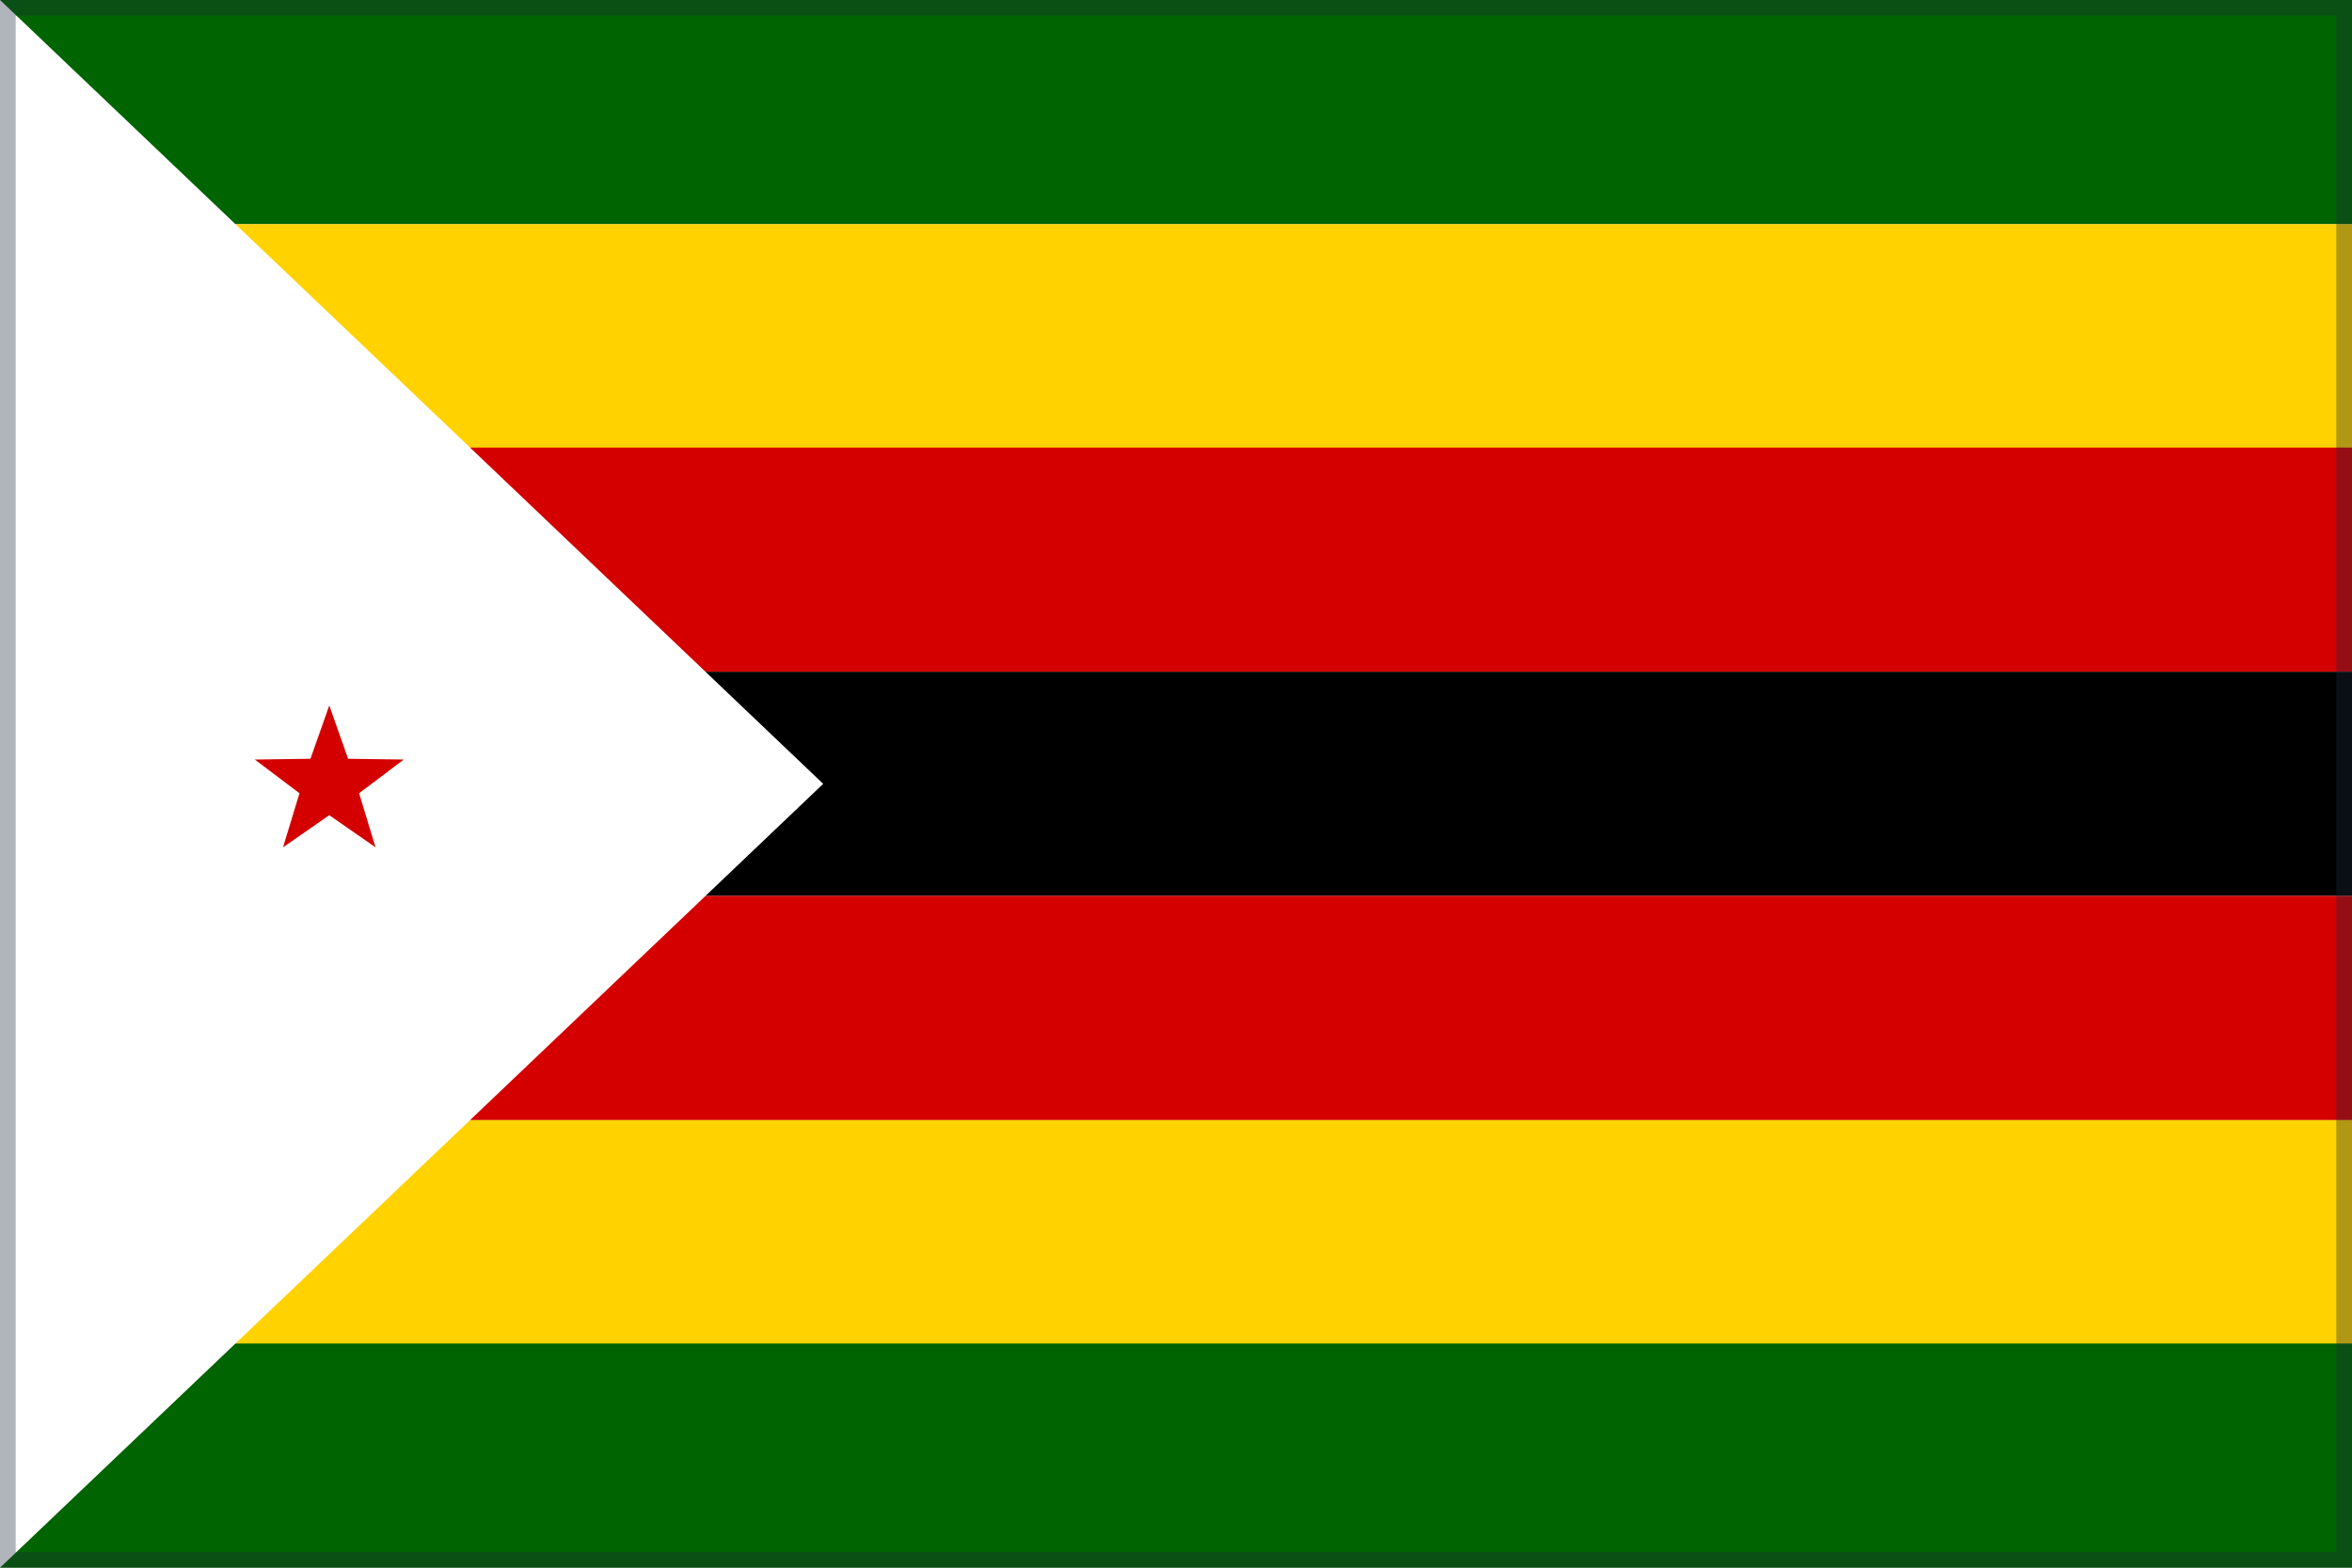
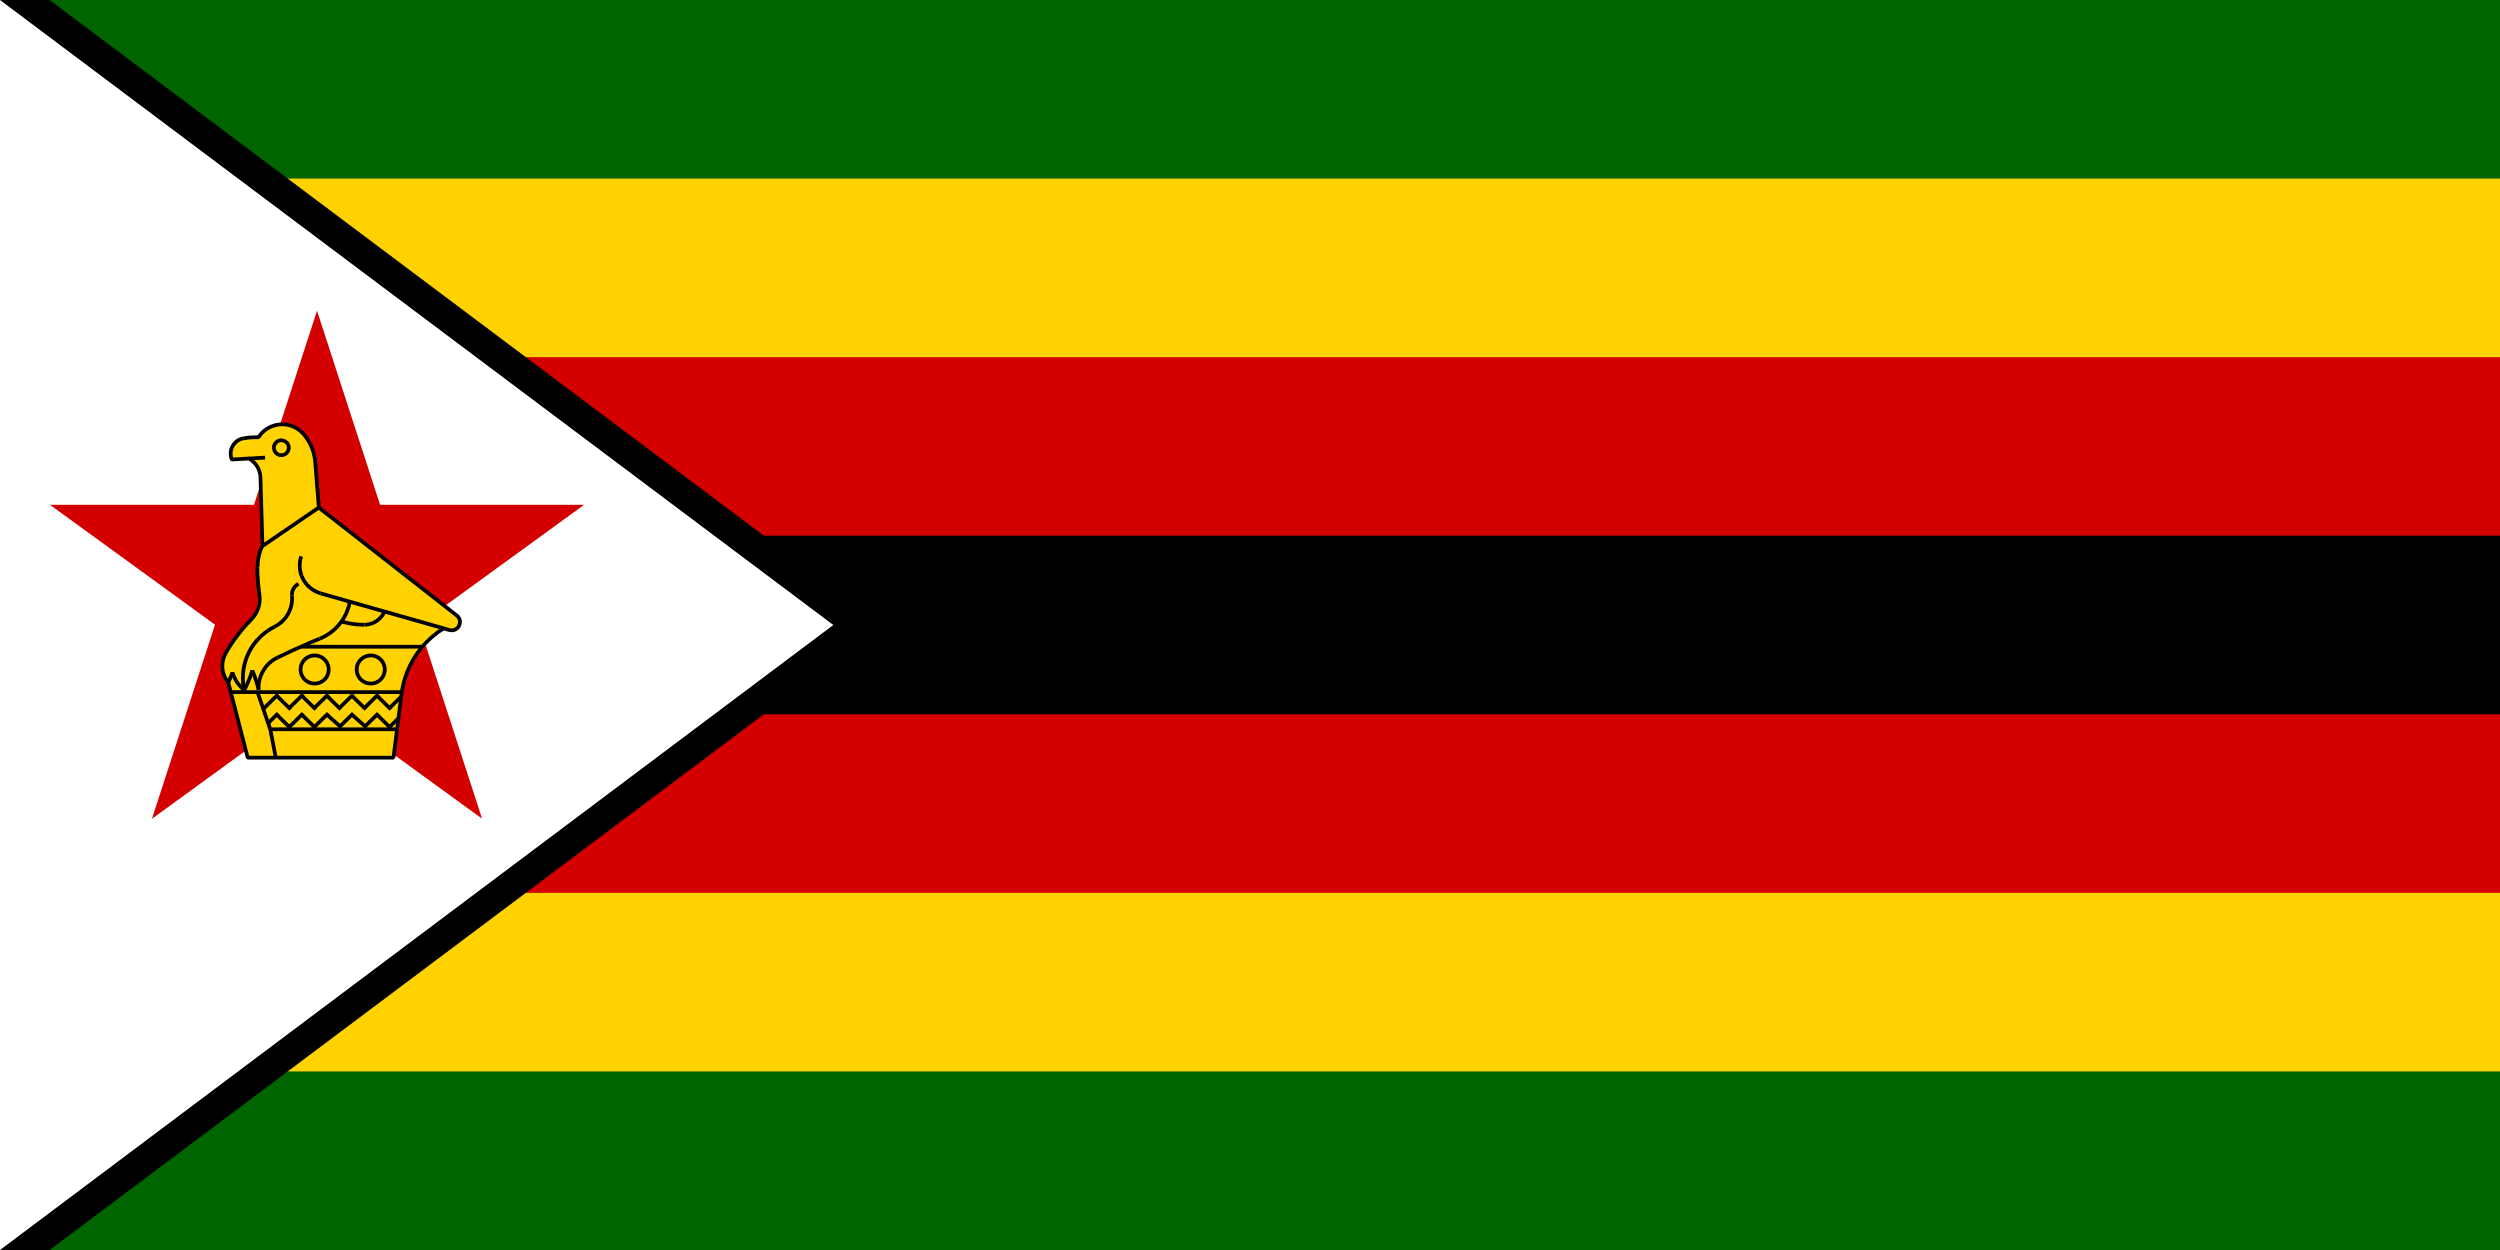
- <svg xmlns="http://www.w3.org/2000/svg" viewBox="0 0 300 200" width="300" height="200" preserveAspectRatio="xMidYMid meet">
-   <rect x="0" y="0.0" width="300" height="28.6" fill="#006400" />
-   <rect x="0" y="28.6" width="300" height="28.6" fill="#FFD200" />
-   <rect x="0" y="57.1" width="300" height="28.6" fill="#D40000" />
-   <rect x="0" y="85.7" width="300" height="28.6" fill="#000000" />
-   <rect x="0" y="114.3" width="300" height="28.6" fill="#D40000" />
-   <rect x="0" y="142.9" width="300" height="28.6" fill="#FFD200" />
-   <rect x="0" y="171.4" width="300" height="28.6" fill="#006400" />
-   <polygon points="0,0 105.0,100.0 0,200" fill="#FFFFFF" />
-   <polygon points="42.0,90.0 44.4,96.8 51.5,96.9 45.8,101.2 47.9,108.1 42.0,104.0 36.1,108.1 38.2,101.2 32.5,96.9 39.6,96.8" fill="#D40000" />
-   <rect x="1" y="1" width="298" height="198" fill="none" stroke="rgba(30,45,60,0.35)" stroke-width="2" />
+ <svg xmlns="http://www.w3.org/2000/svg" id="svg30" viewBox="0 0 1260 630">
+   <defs>
+     <clipPath id="clip-path">
+       <path fill="none" d="M0 0h1260v630H0z" />
+     </clipPath>
+     <style>.cls-8{fill:#ffd200}.cls-4{fill:#d40000}.cls-8{fill-rule:evenodd}</style>
+   </defs>
+   <path id="path7" d="M0 0h1260v630H0z" fill="#006400" />
+   <path id="path9" d="M0 90h1260v450H0z" fill="#ffd200" />
+   <path id="path11" class="cls-4" d="M0 180h1260v270H0z" />
+   <path id="path13" d="M0 270h1260v90H0z" />
+   <g clip-path="url(#clip-path)">
+     <path id="path15" d="M0 0v630l420-315z" stroke="#000" stroke-width="30" />
+   </g>
+   <path id="path17" d="M0 0v630l420-315z" fill="#fff" />
+   <path id="path19" class="cls-4" d="M159.78 156.62l83.19 256-217.79-158.2h269.2L76.59 412.65z" />
+   <path id="path636" class="cls-8" d="M152.88 218.67a14.16 14.16 0 00-22.58 1.66 39.57 39.57 0 00-7.61.56 7.86 7.86 0 00-5.93 10.74l8.59-.51a11.53 11.53 0 015.86 9.7l1 34.13a24.54 24.54 0 00-2.45 11 101.46 101.46 0 001.09 13.7 14.74 14.74 0 01-4 12.45 86 86 0 00-12.93 17 13.09 13.09 0 001.14 14.9l9.78 37.86h73.45l4.08-32.12a45.72 45.72 0 0121.18-33.05l2.89.82a4.22 4.22 0 003.75-7.38l-69.48-54.34-1.83-22.86a24.69 24.69 0 00-6-14.26" />
+   <path id="path638" d="M152.17 219.29l-.06-.07 1.41-1.24.06.07zm-.06-.07a15.48 15.48 0 00-1.22-1.21l1.23-1.42a15.3 15.3 0 011.4 1.39zm0-2.63l-.62.71zm-1.22 1.41a13.25 13.25 0 00-1.36-1l1-1.57a15.27 15.27 0 011.56 1.19zm-1.36-1a13.22 13.22 0 00-8.29-2.16l-.13-1.89a15.12 15.12 0 019.46 2.48zm-8.29-2.16h-.09l-.13-1.88h.09zm-.23-1.88l.07.94zm.15 1.88a12.78 12.78 0 00-1.71.25l-.39-1.85a15.26 15.26 0 011.95-.28zm-1.71.25a12.82 12.82 0 00-1.64.46l-.63-1.77a15 15 0 011.88-.54zm-1.64.46a13.22 13.22 0 00-6.71 5.32l-1.59-1a15.05 15.05 0 017.67-6.08zm-6.71 5.32l-.82.44v-.95zm-.82.44H130v-1.88h.28l-.05 1.89zm-.25 0zm0 0h-1v-1.89h1.08zm-1 0h-1l-.07-1.88h1.08zm-1 0a37.82 37.82 0 00-5.11.53l-.31-1.86a40.43 40.43 0 015.35-.55zm-5.11.53l-.42-1.84.31 1.86zm-.36-1.85l.16.93-.17-.93zm.33 1.86a7 7 0 00-.85.2l-.55-1.8a8.33 8.33 0 011.07-.26zm-.85.2a6.72 6.72 0 00-.81.31l-.77-1.72a9.58 9.58 0 011-.39zm-1.59-1.41l.38.86zm.79 1.72a6.91 6.91 0 00-3.19 2.95l-1.65-.91a8.83 8.83 0 014-3.76zm-4.85 2l.82.45zm1.66.89v.1l-1.66-.9v-.09zm-1.71-.79l.83.45-.83-.44zm1.66.88a8.2 8.2 0 00-.36.79l-1.76-.67a8.75 8.75 0 01.46-1zm-2.12.13l.88.34-.88-.33zm1.76.66a8 8 0 00-.26.83l-1.82-.45a7.79 7.79 0 01.32-1zm-2.08.38l.91.22zm1.82.44a7 7 0 00.33 4.29l-1.74.71a8.77 8.77 0 01-.41-5.44zm-.49 5.59l-.92-.59.87-.36zm-.11-1.89l8.59-.51.11 1.89-8.59.51zm8.59-.51l.51.12-.45.83zm.51.12l.22.13-1 1.62-.17-.1.91-1.65zm.22.13a12.54 12.54 0 011.48 1l-1.18 1.47a9.38 9.38 0 00-1.26-.87zm1.48 1a13.68 13.68 0 011.3 1.22l-1.37 1.28a9.88 9.88 0 00-1.11-1zm1.3 1.22a12.42 12.42 0 013.34 8.14h-1.88a10.63 10.63 0 00-2.83-6.91zm3.34 8.14l1 34.13-1.88.05-1-34.13zm1 34.13l-.09.43-.85-.41h.94zm-.09.43c-.06.12-.14.28-.21.45l-1.71-.79c.06-.14.13-.28.22-.47zm-1.92-.34l.85.39-.85-.39zm1.71.78c-.21.46-.41.93-.59 1.4l-1.75-.67c.19-.5.4-1 .63-1.51zm-2.35.73l.88.33zm1.76.67c-.18.47-.34.95-.49 1.43l-1.8-.56c.16-.52.34-1 .53-1.54zm-.49 1.43a23.51 23.51 0 00-1.07 7.32h-1.88a25.15 25.15 0 011.15-7.9l1.8.56zm-1.17 7.42v.49h-1.89V286h1.88zm0 .49v1.89l-1.88.07c0-.63 0-1.27-.06-1.93h1.89zm0 1.89q0 .9.09 1.89l-1.89.1c0-.61-.06-1.26-.08-1.92zm.09 1.89q.26 4.69.93 9.3l-1.86.27c-.47-3.15-.79-6.32-1-9.47zm.93 9.3v.05l-1.86.27zm0 .05l-.93.13zm0 0a15.56 15.56 0 01.16 2h-1.88a15.24 15.24 0 00-.14-1.79l1.86-.26zm.16 2a15 15 0 01-.1 2l-1.75-.22a17.39 17.39 0 00.09-1.78h1.88zm-.1 2a15.69 15.69 0 01-4.38 9.16l-1.34-1.32a13.82 13.82 0 003.97-8.06zm-4.38 9.16l-.67-.67zm0 0s.16-.21.11-.13l-1.57-1a.72.72 0 01.13-.15zm.11-.13l-.11.13-.67-.66zm-.11.13q-1 1-2 2.16l-1.37-1.28c.64-.7 1.33-1.43 2.09-2.2zm-3.43.88l.7.64zm1.39 1.27c-.68.75-1.33 1.49-2 2.22l-1.33-1.22c.67-.78 1.34-1.54 2-2.27zm-3.39 1l.72.61-.72-.61zm1.44 1.22a85.09 85.09 0 00-8.79 12.4l-1.63-.94a87.7 87.7 0 019-12.68zM113 328.61l.82.47-.82-.47zm1.63.94v.06l-1.64-.94v-.06zm0 .06a12.15 12.15 0 00-.89 1.91l-1.77-.64a14.31 14.31 0 011-2.21zm-.89 1.91a11.73 11.73 0 00-.54 2l-1.85-.33a14.21 14.21 0 01.62-2.3zm-.54 2a12.15 12.15 0 002.59 9.89l-1.45 1.2a14 14 0 01-3-11.42zm2.59 9.89l.18.36-.91.24zm.18.36l9.79 37.87-1.82.47-9.79-37.86zm8.88 39.05l-.91-.71.91-.24zm0-1.89h73.45v1.89h-73.45zm74.38 1.07l-.93.83v-.95zm-1.86-.23l4.07-32.13 1.87.23-4.08 32.13zm5.94-31.9l-.93-.11zm-1.87-.23v-.05l1.87.24c0 .25 0-.11 0 0l-1.87-.23zm1.87.19l-.93-.12.93.11zm-1.86-.24a46.57 46.57 0 011.1-5.74l1.83.46a45.19 45.19 0 00-1.07 5.52zm1.1-5.74a48.56 48.56 0 011.79-5.51l1.76.69a44.57 44.57 0 00-1.72 5.28zm1.79-5.51a46.64 46.64 0 0118.71-22.42l1 1.59a44.74 44.74 0 00-18 21.52zm18.71-22.42l.76-.11-.26.9zm.76-.11l2.89.82-.51 1.81-2.89-.82zm2.89.82l-.26.91zm0 0l-.51 1.81zm-.49 1.82l.25-.91zm.51-1.82a3 3 0 00.63.11l-.14 1.89a6.62 6.62 0 01-1-.18zm.63.11a4.32 4.32 0 00.63 0l.22 1.87a5.49 5.49 0 01-1 0zm.63 0a3.3 3.3 0 002.54-1.77l1.68.85a5.17 5.17 0 01-4 2.79zm4.22-.93l-.84-.43zm-1.69-.84l1.68.84zm0 0a3 3 0 00.23-.6l1.81.5a5.36 5.36 0 01-.36.94zm2.05-.11l-.9-.25zm-1.82-.49a3.21 3.21 0 00.1-.62l1.89.14a5 5 0 01-.17 1zm2-.49l-.94-.07zm-1.89-.13a3.28 3.28 0 00-1.24-2.83l1.15-1.48a5.15 5.15 0 012 4.44zm-1.24-2.83l-69.49-54.33 1.16-1.49 69.48 54.34zm-69.49-54.33l-.36-.67.94-.08zm-.36-.67L157.94 233l1.89-.15 1.83 22.87zM157.94 233v-.08l1.89-.15v.08zm1.88-.23l-.94.08zm-1.88.15c-.06-.74-.15-1.44-.27-2.11l1.86-.31c.13.78.23 1.54.29 2.27zm-.27-2.11a21.08 21.08 0 00-.46-2.06l1.82-.49c.2.73.37 1.48.5 2.24zm-.46-2.06a23.71 23.71 0 00-5-9.46l1.42-1.24a25.59 25.59 0 015.37 10.21" />
+   <path id="path870" d="M152.69 280.72l-1.81-.55v-.11l1.78.62zm0 0l-.9-.29zm0 0a13 13 0 00-.41 1.5l-1.84-.38a13.42 13.42 0 01.46-1.71zm-.41 1.5a12.05 12.05 0 00-.23 1.53l-1.87-.17a14.31 14.31 0 01.26-1.74zm-.23 1.53a13.55 13.55 0 001.51 7.63l-1.67.88a15.56 15.56 0 01-1.71-8.68zm1.51 7.63l-1.67.88 1.67-.88zm0 0a11.36 11.36 0 00.81 1.34l-1.56 1.06a16.59 16.59 0 01-.92-1.52zm.81 1.34a14.26 14.26 0 00.94 1.23l-1.42 1.22a14.37 14.37 0 01-1.08-1.39zm.94 1.23a13.65 13.65 0 006.6 4.19l-.51 1.82a15.45 15.45 0 01-7.51-4.79" />
+   <path id="path872" d="M161.24 256.57l-28.52 19.49-1.07-1.55L160.18 255" />
+   <path id="path874" class="cls-8" d="M145.54 225.66a3.74 3.74 0 10-3.74 3.74 3.74 3.74 0 003.74-3.74" />
+   <path id="path876" d="M144.6 225.66zm0 0a2.75 2.75 0 00-.82-2l1.33-1.34a4.67 4.67 0 011.38 3.31zm-.82-2a2.75 2.75 0 00-2-.82V221a4.66 4.66 0 013.29 1.37l-1.32 1.34zm-2-2.71zm0 1.89V221zm0 0V221zm0 0a2.75 2.75 0 00-2 .82l-1.33-1.33a4.65 4.65 0 013.3-1.38zm-2 .82a2.83 2.83 0 00-.82 2h-1.88a4.6 4.6 0 011.37-3.29l1.33 1.32zm-2.7 2zm1.88 0h-1.88zm0 0zm0 0a2.81 2.81 0 00.82 2l-1.29 1.34a4.71 4.71 0 01-1.37-3.31zm.82 2a2.83 2.83 0 002 .82v1.88a4.66 4.66 0 01-3.29-1.37l1.33-1.33zm2 2.7zm0-1.88v1.88zm0 0v1.88zm0 0a2.83 2.83 0 002-.82l1.34 1.32a4.67 4.67 0 01-3.31 1.38zm2-.82a2.81 2.81 0 00.82-2h1.89a4.72 4.72 0 01-1.37 3.29l-1.34-1.33zm2.71-2zm-1.89 0h1.89" />
+   <path id="path878" d="M138 315h.07l.84 1.69h-.06L138 315zm.91 1.65l-.42-.84zM138 315a14.86 14.86 0 002.17-1.34l1.12 1.51a16.43 16.43 0 01-2.45 1.51zm2.17-1.34a15 15 0 001.93-1.66l1.35 1.31a16.51 16.51 0 01-2.12 1.86zm1.93-1.66a15.08 15.08 0 004.14-11.74l1.89-.16a17 17 0 01-4.68 13.21" />
+   <path id="path880" d="M150.92 295.09h-.07l-.84-1.69h.07l.84 1.69zm-.92-1.65l.42.85zm.86 1.68a4.31 4.31 0 00-.73.45l-1.13-1.51a6.6 6.6 0 011-.62zm-.73.45a4.84 4.84 0 00-.63.56l-1.36-1.3a8 8 0 01.86-.77zm-.63.56a5.07 5.07 0 00-1.37 3.94l-1.89.16a6.92 6.92 0 011.9-5.4" />
+   <path id="path882" d="M161.51 322.76l-.7-1.74zm0 0l-3 1.24-.72-1.74 3-1.24zm-3 1.24c-1 .41-2 .84-3 1.26l-.74-1.73c1-.43 2-.86 3-1.27zm-3 1.26q-7.69 3.28-15.23 7l-.83-1.69q7.56-3.71 15.32-7" />
+   <path id="path884" d="M160.82 321l.68 1.76zm.73 1.74l-.34-.87zm-.71-1.75a22.26 22.26 0 003.06-1.5l.95 1.63a25.85 25.85 0 01-3.3 1.62zm3.06-1.5a23.08 23.08 0 002.78-1.89l1.18 1.48a26.9 26.9 0 01-3 2zm2.78-1.89a24 24 0 008.72-14.48l1.85.34a25.79 25.79 0 01-9.39 15.62" />
+   <path id="path886" d="M151.54 325h61.3v1.89h-61.3" />
+   <path id="path888" class="cls-8" d="M165.67 337.44a7.11 7.11 0 10-7.11 7.11 7.11 7.11 0 007.11-7.11" />
+   <path id="path890" d="M164.73 337.44zm0 0a6.16 6.16 0 00-1.81-4.35l1.33-1.34a8 8 0 012.36 5.69zm-.48-5.69l-.67.67.67-.67zm-1.33 1.34a6.13 6.13 0 00-4.34-1.8v-1.89a8 8 0 015.67 2.35zm-4.34-1.8v-1.89zm0 0v-1.89zm0 0a6.14 6.14 0 00-4.36 1.8l-1.33-1.33a8 8 0 015.69-2.36zm-4.36 1.8a6.13 6.13 0 00-1.8 4.34h-1.89a8.07 8.07 0 012.36-5.67zm-1.8 4.34h-1.89zm0 0zm0 0a6.14 6.14 0 001.8 4.35l-1.32 1.34a8.09 8.09 0 01-2.37-5.69zm1.8 4.35a6.15 6.15 0 004.35 1.8v1.89a8 8 0 01-5.67-2.35zm4.35 1.8v1.89zm0 0v1.89zm0 0a6.14 6.14 0 004.35-1.8l1.34 1.33a8.06 8.06 0 01-5.69 2.36zm5.69-.47l-.67-.67.67.66zm-1.34-1.33a6.18 6.18 0 001.81-4.34h1.88a8 8 0 01-2.35 5.67zm1.81-4.34h1.88" />
+   <path id="path892" class="cls-8" d="M194 337.44a7.11 7.11 0 10-7.11 7.11 7.12 7.12 0 007.11-7.11" />
+   <path id="path894" d="M193 337.44zm0 0a6.12 6.12 0 00-1.81-4.35l1.34-1.34a8.06 8.06 0 012.36 5.69zm-.47-5.69l-.67.67.66-.67zm-1.33 1.34a6.13 6.13 0 00-4.34-1.8v-1.89a8 8 0 015.67 2.35zm-4.34-1.8v-1.89zm0 0v-1.89zm0 0a6.14 6.14 0 00-4.35 1.8l-1.34-1.33a8.06 8.06 0 015.69-2.36zm-4.35 1.8a6.13 6.13 0 00-1.8 4.34h-1.89a8 8 0 012.35-5.67zm-1.8 4.34h-1.89zm0 0zm0 0a6.14 6.14 0 001.8 4.35l-1.33 1.34a8 8 0 01-2.36-5.69zm1.8 4.35a6.13 6.13 0 004.34 1.8v1.89a8 8 0 01-5.67-2.35zm4.34 1.8v1.89zm0 0v1.89zm0 0a6.15 6.15 0 004.35-1.8l1.33 1.33a8 8 0 01-5.68 2.36zm5.68-.47l-.66-.67.66.66zm-1.33-1.33a6.13 6.13 0 001.8-4.34h1.89a8 8 0 01-2.36 5.67zm1.8-4.34h1.89" />
+   <path id="path896" d="M172.41 312.32l1 .28-.48 1.82-1-.29zm1 .28c.53.14 1 .27 1.51.38l-.41 1.83c-.55-.12-1.08-.25-1.58-.39zm1.51.38c.51.11 1 .22 1.52.31l-.34 1.85q-.81-.15-1.59-.33zm1.52.31a38.51 38.51 0 007.21.63v1.89a40.87 40.87 0 01-7.56-.67" />
+   <path id="path898" d="M183.64 313.92c.33 0 .65 0 1-.05l.19 1.88c-.39 0-.77.06-1.13.06v-1.89zm1-.05l.09.94-.1-.94zm0 0a10.67 10.67 0 001.58-.28l.48 1.82a13 13 0 01-1.88.34zm1.58-.28a10.17 10.17 0 001.49-.53l.76 1.73a12 12 0 01-1.77.62zm1.49-.53a10.11 10.11 0 005.2-5.2l1.72.75a12 12 0 01-6.16 6.18" />
+   <path id="path900" d="M223.29 317.6l-61.9-17.6.51-1.82 61.9 17.57" />
+   <path id="path902" d="M116.3 347.88h86.2v1.88h-86.2" />
+   <path id="path904" d="M136.2 366.61h63.91v1.88H136.2" />
+   <path id="path906" d="M166.08 360.2l-7 6.88-1.32-1.34 7-6.88" />
+   <path id="path908" d="M152.79 359.53l7 6.88-1.32 1.34-7-6.88" />
+   <path id="path910" d="M153.45 360.2l-7 6.88-1.32-1.34 7-6.88" />
+   <path id="path912" d="M140.16 359.53l7 6.88-1.32 1.34-7-6.88" />
+   <path id="path914" d="M178.71 360.2l-7 6.88-1.32-1.34 7-6.88" />
+   <path id="path916" d="M165.42 359.53l7 6.21-1.32 1.34-7-6.21" />
+   <path id="path918" d="M191.34 360.2l-7 6.88-1.34-1.34 7-6.88" />
+   <path id="path920" d="M178.05 359.53l7 6.21-1.31 1.34-7-6.21" />
+   <path id="path922" d="M201.47 362.68l-4.48 4.4-1.31-1.34 4.47-4.4" />
+   <path id="path924" d="M190.68 359.53l7 6.88-1.31 1.34-7-6.88" />
+   <path id="path926" d="M166.08 350.63l-7 6.88-1.32-1.34 7-6.88" />
+   <path id="path928" d="M152.79 350l7 6.88-1.32 1.34-7-6.88" />
+   <path id="path930" d="M153.45 350.63l-7 6.88-1.32-1.34 7-6.88" />
+   <path id="path932" d="M140.16 350l7 6.88-1.32 1.34-7-6.88" />
+   <path id="path934" d="M178.71 350.63l-7 6.88-1.32-1.34 7-6.88" />
+   <path id="path936" d="M165.42 350l7 6.88-1.32 1.34-7-6.88" />
+   <path id="path938" d="M191.34 350.63l-7 6.88-1.34-1.34 7-6.88" />
+   <path id="path940" d="M178.05 350l7 6.88-1.31 1.34-7-6.88" />
+   <path id="path942" d="M202.86 351.75l-5.86 5.76-1.31-1.34 5.86-5.76" />
+   <path id="path944" d="M190.68 350l7 6.88-1.31 1.34-7-6.88" />
+   <path id="path946" d="M133.66 231.57l-8.25.49-.11-1.89 8.25-.49" />
+   <path id="path948" d="M138.8 316.69L138 315l.81 1.7zM138 315l.41.85zm.84 1.69a27.78 27.78 0 00-4.47 2.79l-1.15-1.5a30.67 30.67 0 014.78-3zm-4.47 2.79a27.4 27.4 0 00-3.79 3.5l-1.4-1.26a30 30 0 014-3.74zm-3.79 3.5a27.88 27.88 0 00-6.58 24.63l-1.84.4a29.75 29.75 0 016.93-26.28" />
+   <path id="path950" d="M140.25 332.24l-.12.06-.82-1.7.11-.05zm-.95-1.63l.41.85zm.84 1.69a16.68 16.68 0 00-2.27 1.37l-1.11-1.52a17.71 17.71 0 012.54-1.54zm-2.27 1.37a16.25 16.25 0 00-2 1.7l-1.34-1.32a17.43 17.43 0 012.21-1.9zm-2 1.7a16.52 16.52 0 00-4.62 12.3l-1.86.06a18.29 18.29 0 015.14-13.68" />
+   <path id="path952" d="M118.12 338.77l-1.77-.12 1.77.12zm-1.79.57l1.8-.56-1.78-.13zm1.8-.56c.13.46.29.91.46 1.36l-1.75.68c-.19-.49-.36-1-.51-1.48zm.46 1.36c.17.44.37.88.57 1.3l-1.68.83a15.57 15.57 0 01-.64-1.45zm.57 1.3a16.55 16.55 0 004.55 5.63l-1.17 1.48a18.33 18.33 0 01-5.06-6.28" />
+   <path id="path954" d="M118.08 339.4l-2.16 5-1.73-.75 2.16-5" />
+   <path id="path956" d="M122.2 348l.09-.64 1.68.84zm1.77.2l-1.67-.85zm-1.67-.85c.23-.45.45-.88.66-1.31l1.69.83-.68 1.35zm.66-1.31l.63-1.31 1.7.78c-.24.52-.45 1-.64 1.36zm.63-1.31a56.72 56.72 0 002.67-7l1.79.55a56.93 56.93 0 01-2.76 7.23" />
+   <path id="path958" d="M129.41 347.73l1.83-.42zm1.83-.45l-.92.21.92-.21zm-1.84.43c-.11-.49-.23-.95-.33-1.34l1.82-.47c.13.5.25 1 .35 1.38zm-.33-1.34c-.1-.38-.22-.82-.37-1.33l1.82-.52c.11.39.23.85.37 1.38zm1.44-1.85l-.91.26.9-.26zm-1.8.52a53.83 53.83 0 00-2.41-6.64v-.66l1.76-.1a54.18 54.18 0 012.49 6.88" />
+   <path id="path960" d="M138 381.66l-2.73-14.05 1.85-.36 2.73 14.05" />
+   <path id="path962" d="M135.31 367.85l-6.41-18.73 1.78-.6 6.41 18.73" />
+   <path id="path964" d="M140.82 360.2l-5 4.95-1.32-1.34 5-4.95" />
+   <path id="path966" d="M140.82 350.63l-7.46 7.37-1.36-1.35 7.46-7.36" />
</svg>
